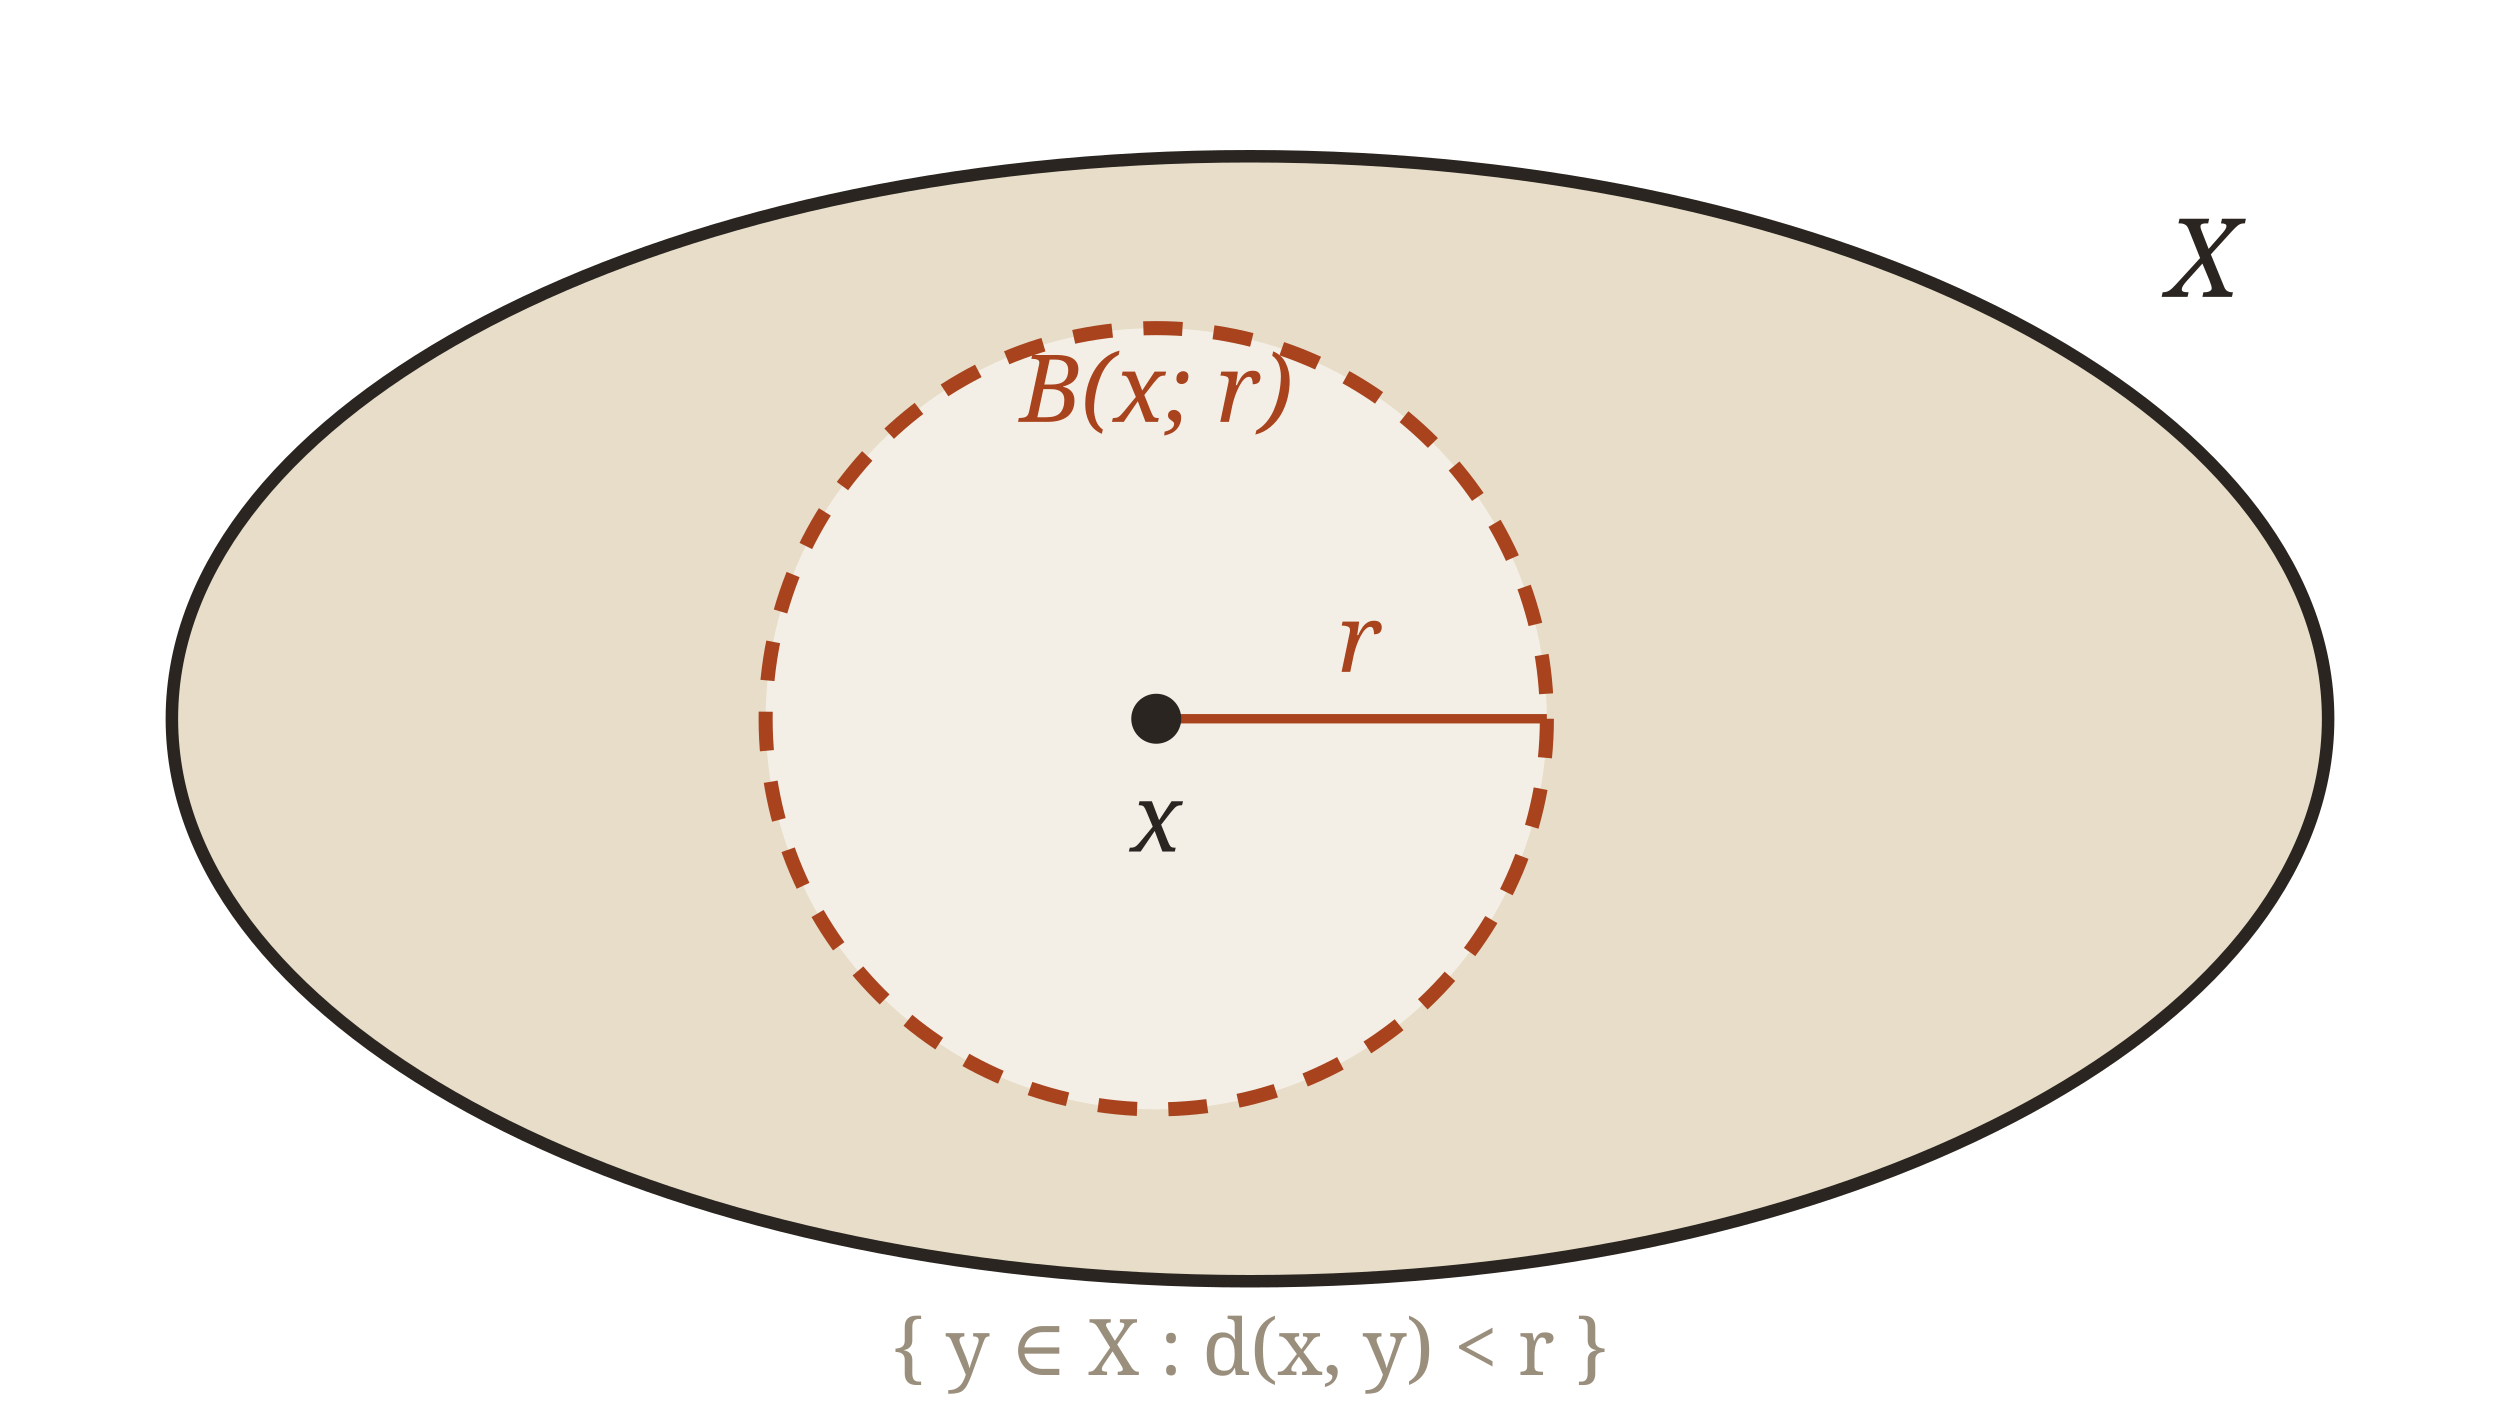
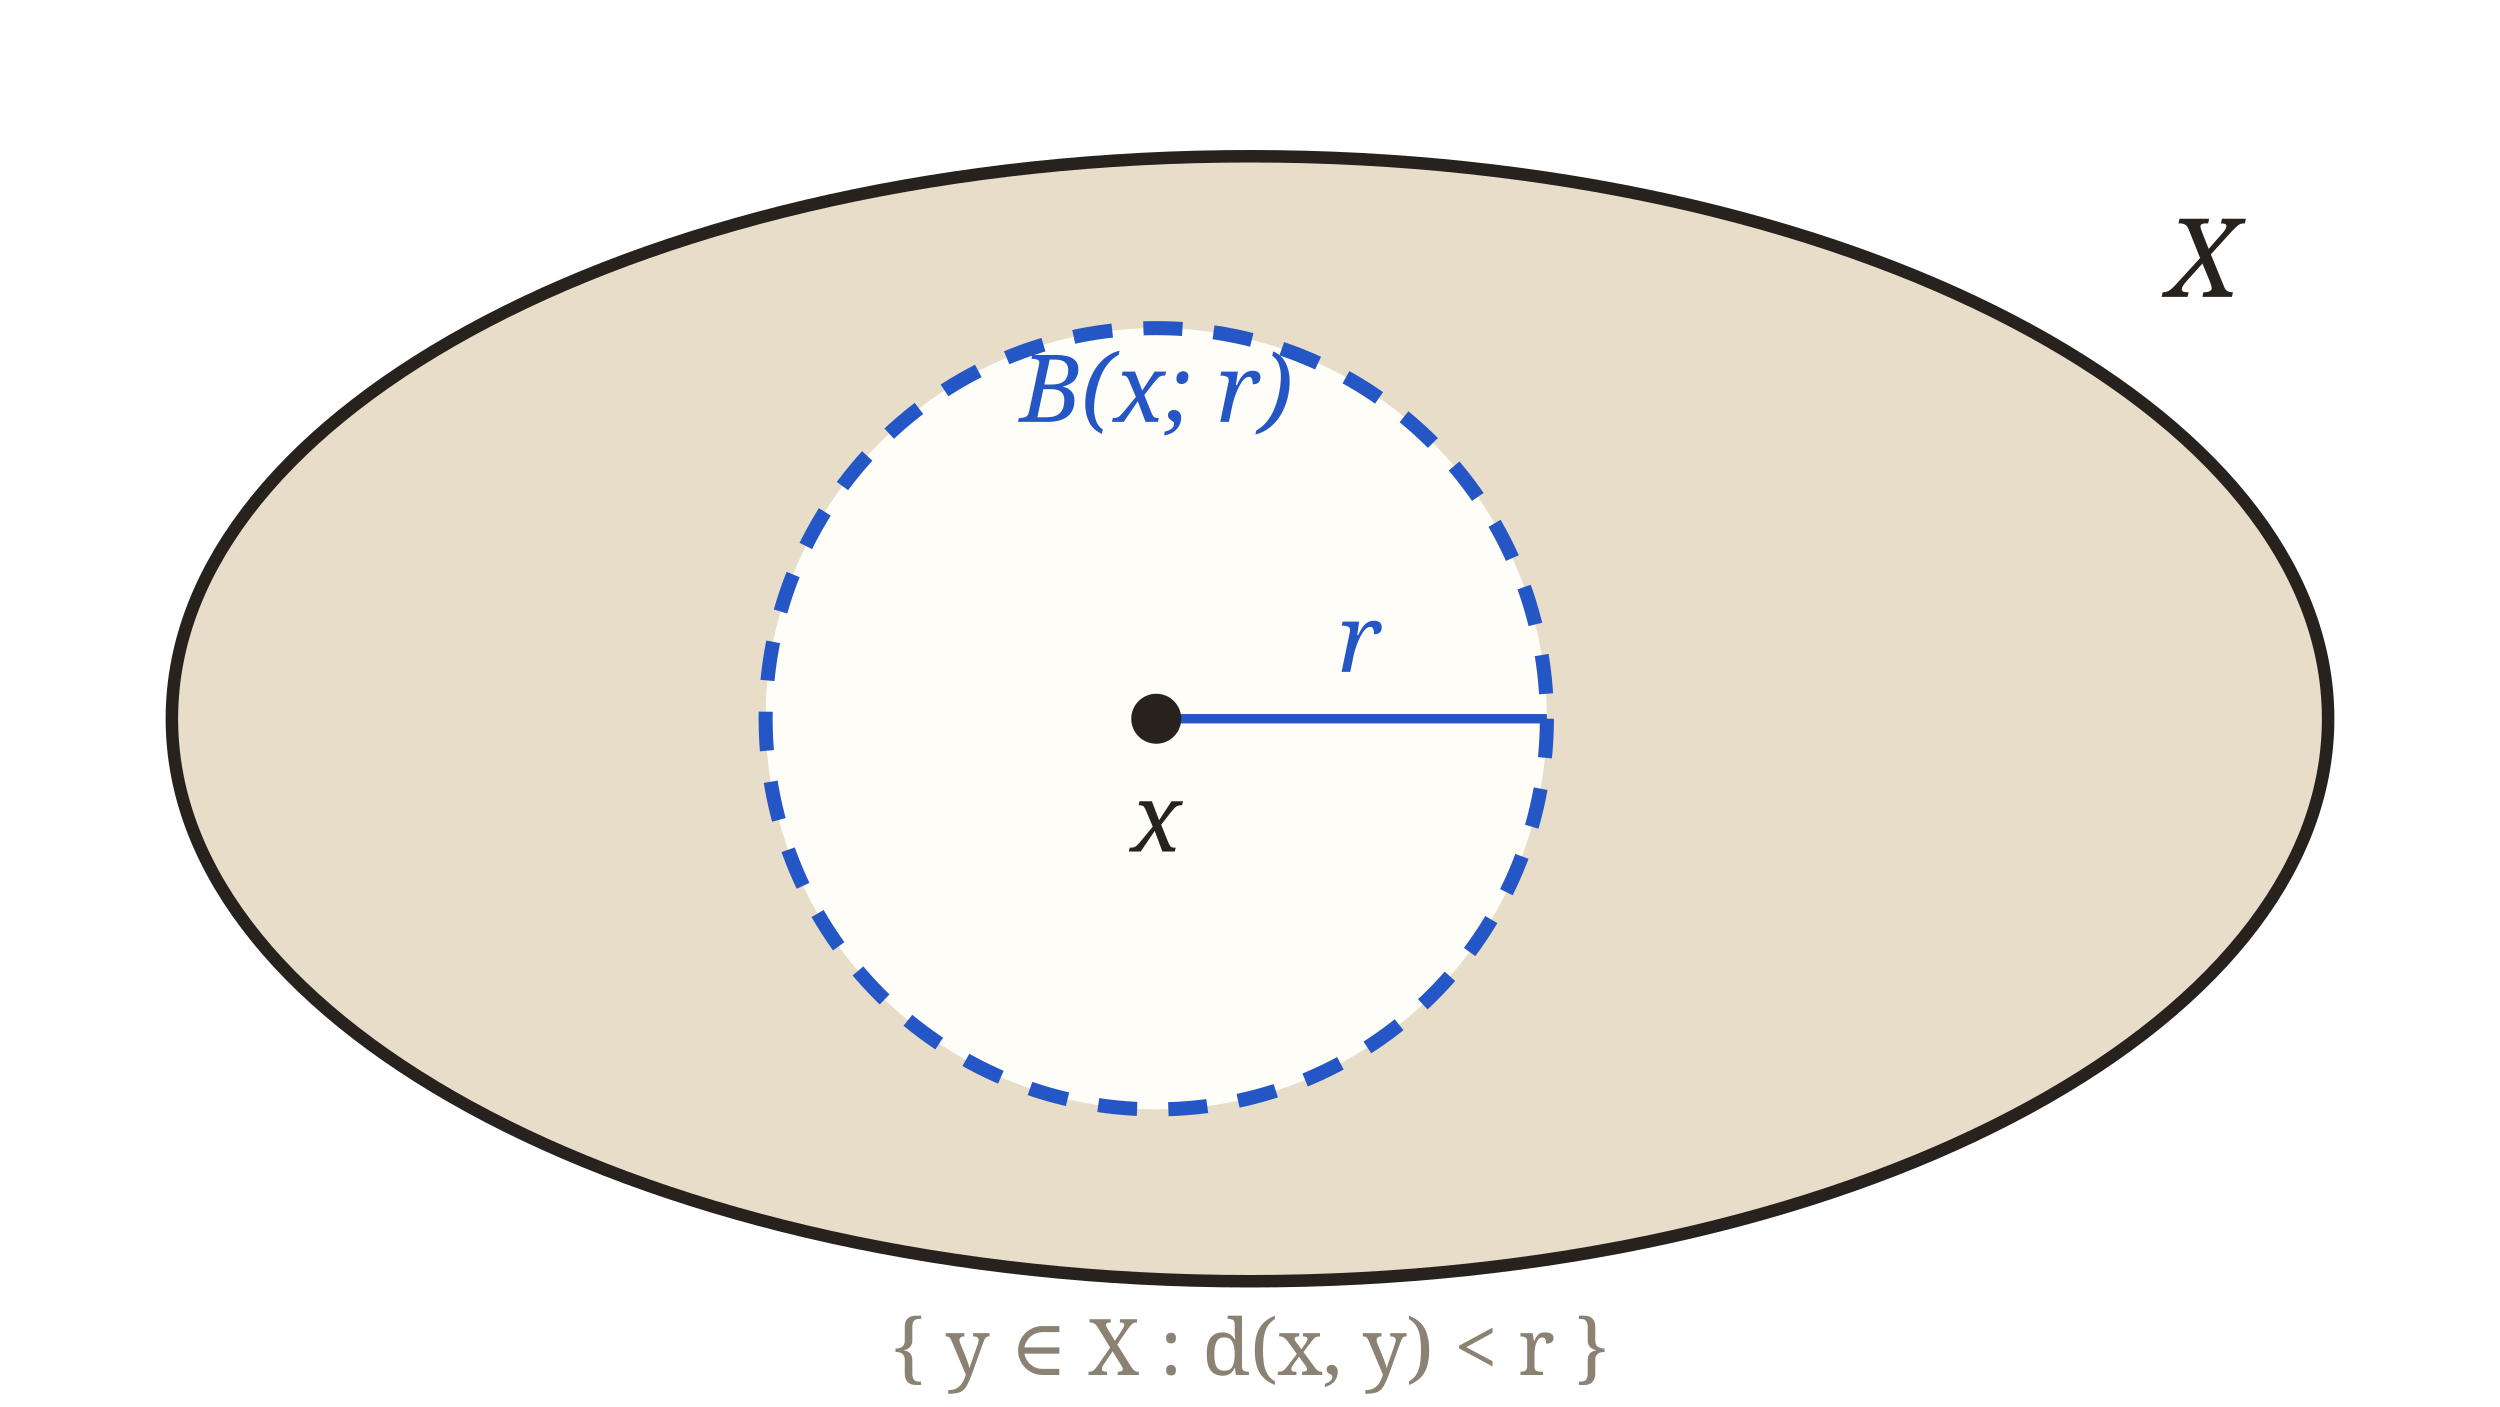
<svg xmlns="http://www.w3.org/2000/svg" viewBox="0 0 320 180" font-family="'Newsreader',Georgia,serif" role="img">
-   <ellipse cx="160" cy="92" rx="138" ry="72" fill="var(--dia-fill,#e7ddc9)" stroke="var(--dia-ink,#2a2520)" stroke-width="1.6" />
-   <text x="282" y="38" font-size="14" fill="var(--dia-ink,#2a2520)" text-anchor="middle" font-style="italic">X</text>
-   <circle cx="148" cy="92" r="50" fill="var(--dia-paper,#f4efe6)" stroke="var(--dia-acc,#a8431d)" stroke-width="1.8" stroke-dasharray="5,4" />
-   <text x="148" y="54" font-size="12" fill="var(--dia-acc,#a8431d)" text-anchor="middle" font-style="italic">B(x; r)</text>
-   <line x1="148" y1="92" x2="198" y2="92" stroke="var(--dia-acc,#a8431d)" stroke-width="1.2" />
-   <text x="174" y="86" font-size="12" fill="var(--dia-acc,#a8431d)" text-anchor="middle" font-style="italic">r</text>
-   <circle cx="148" cy="92" r="3.2" fill="var(--dia-ink,#2a2520)" />
-   <text x="148" y="109" font-size="12" fill="var(--dia-ink,#2a2520)" text-anchor="middle" font-style="italic">x</text>
-   <text x="160" y="176" font-size="10" fill="var(--dia-mut,#9a8f7d)" text-anchor="middle">{ y ∈ X : d(x, y) &lt; r }</text>
+   <ellipse cx="160" cy="92" rx="138" ry="72" fill="var(--dia-fill,#e7ddc9)" stroke="var(--dia-ink,#27221d)" stroke-width="1.6" />
+   <text x="282" y="38" font-size="14" fill="var(--dia-ink,#27221d)" text-anchor="middle" font-style="italic">X</text>
+   <circle cx="148" cy="92" r="50" fill="var(--dia-paper,#fffdf8)" stroke="var(--dia-acc,#2457c5)" stroke-width="1.8" stroke-dasharray="5,4" />
+   <text x="148" y="54" font-size="12" fill="var(--dia-acc,#2457c5)" text-anchor="middle" font-style="italic">B(x; r)</text>
+   <line x1="148" y1="92" x2="198" y2="92" stroke="var(--dia-acc,#2457c5)" stroke-width="1.2" />
+   <text x="174" y="86" font-size="12" fill="var(--dia-acc,#2457c5)" text-anchor="middle" font-style="italic">r</text>
+   <circle cx="148" cy="92" r="3.2" fill="var(--dia-ink,#27221d)" />
+   <text x="148" y="109" font-size="12" fill="var(--dia-ink,#27221d)" text-anchor="middle" font-style="italic">x</text>
+   <text x="160" y="176" font-size="10" fill="var(--dia-mut,#8c8274)" text-anchor="middle">{ y ∈ X : d(x, y) &lt; r }</text>
</svg>
